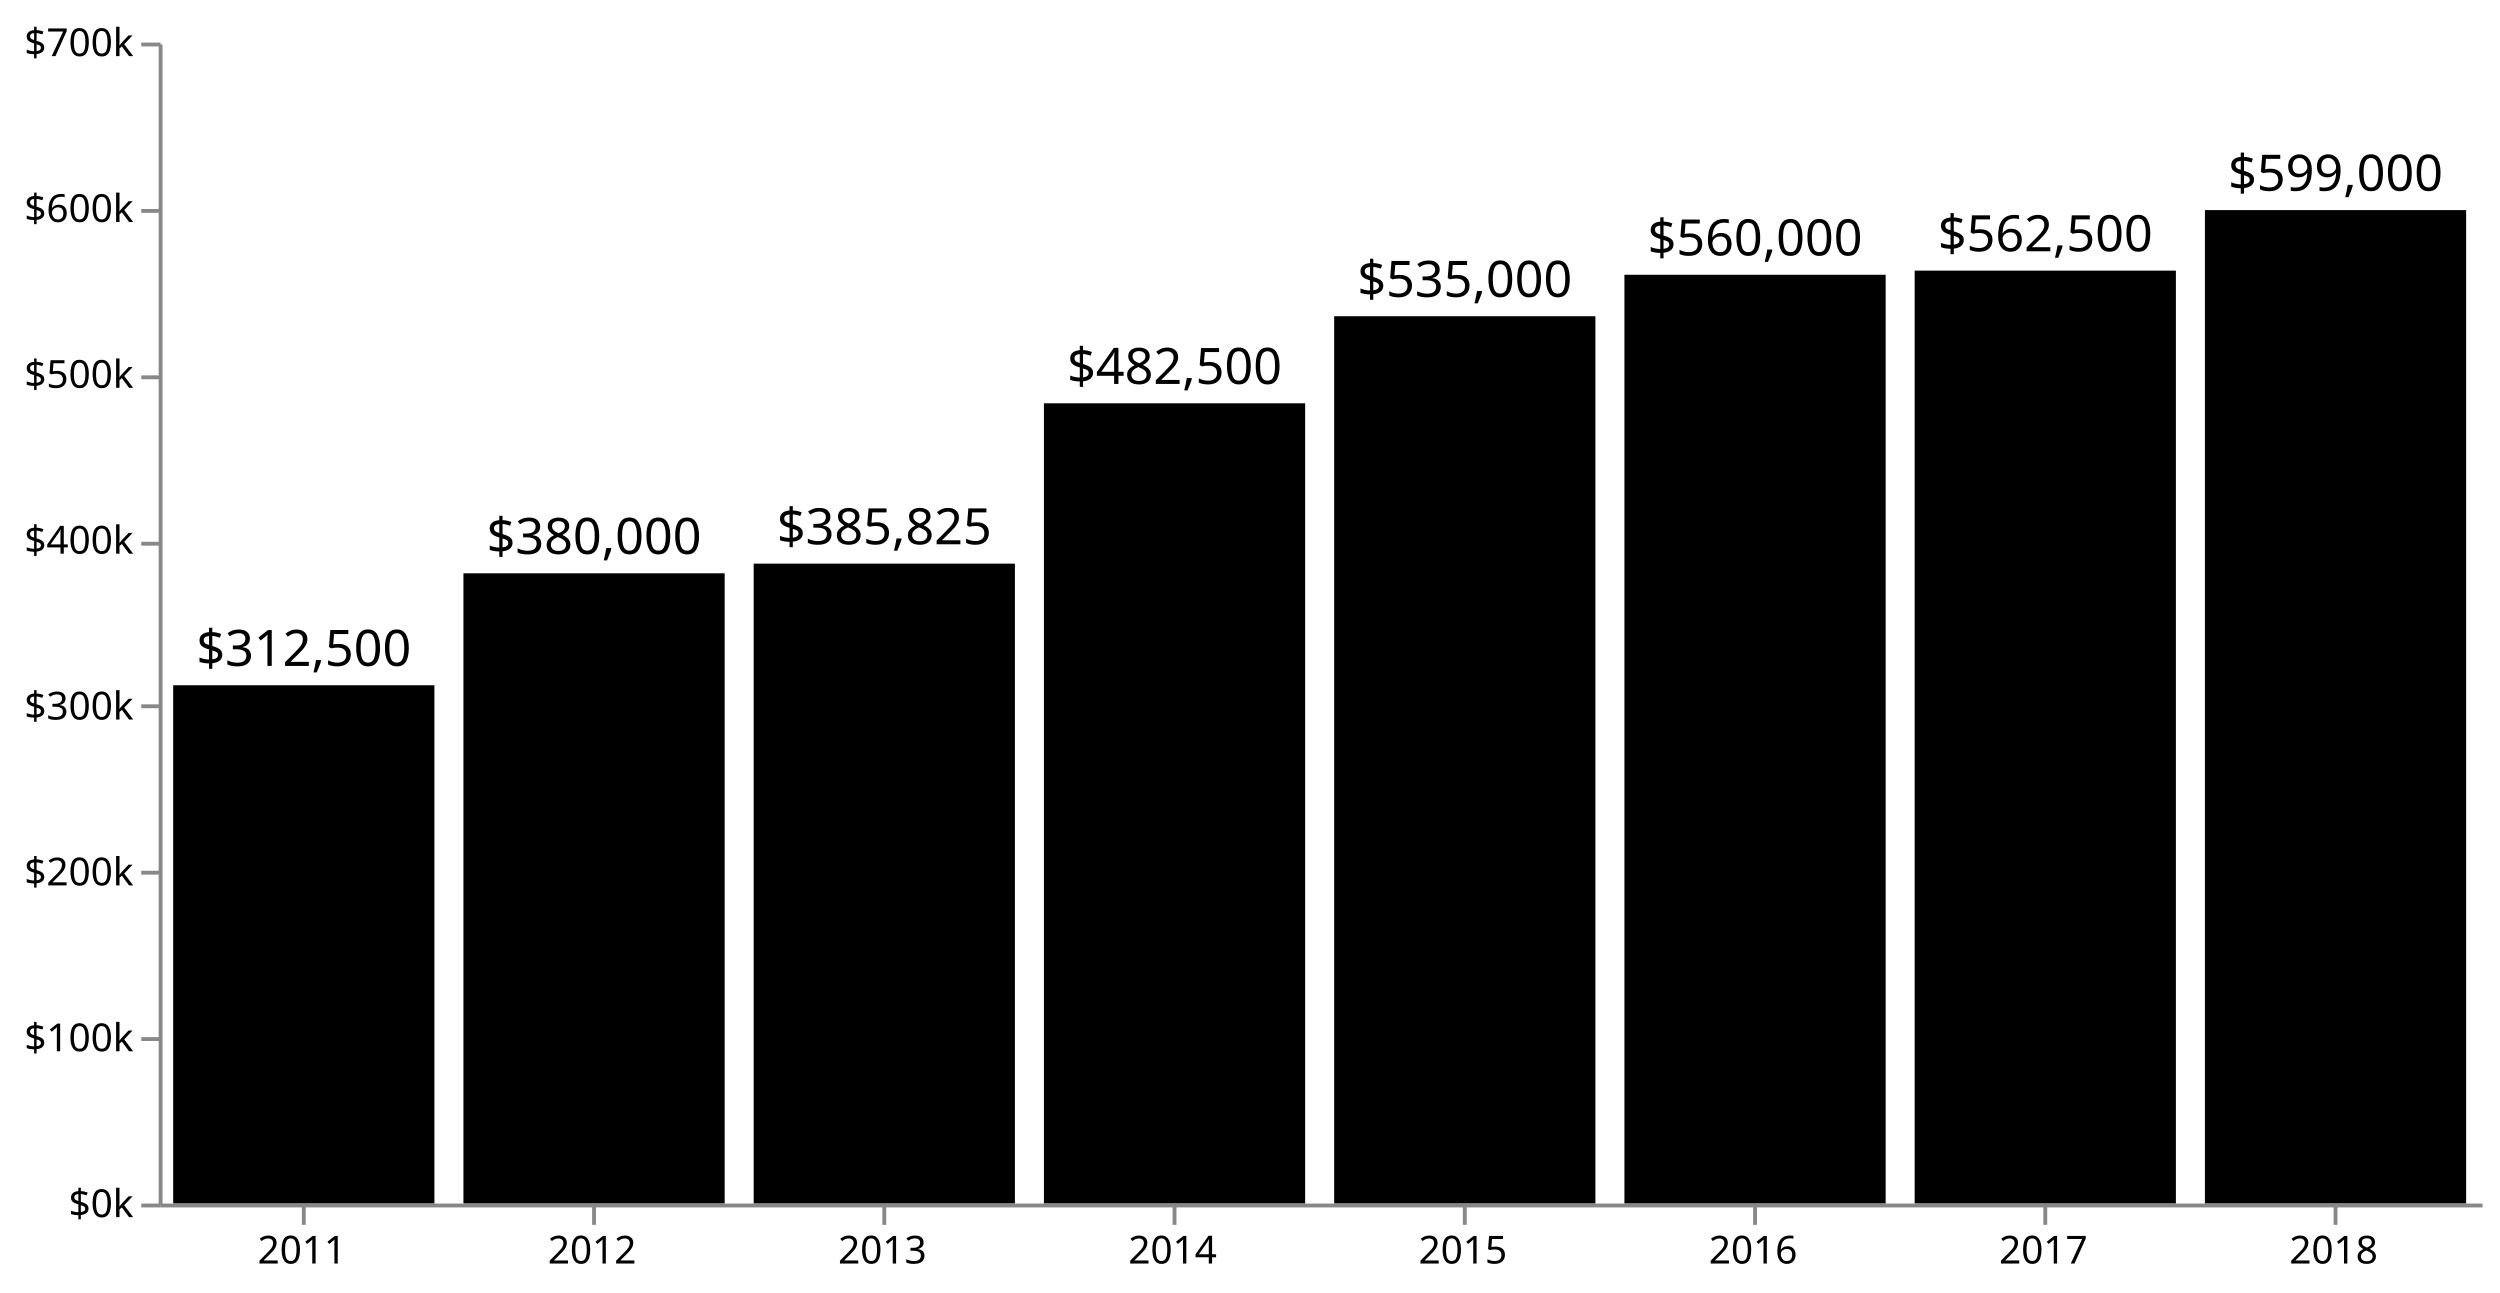
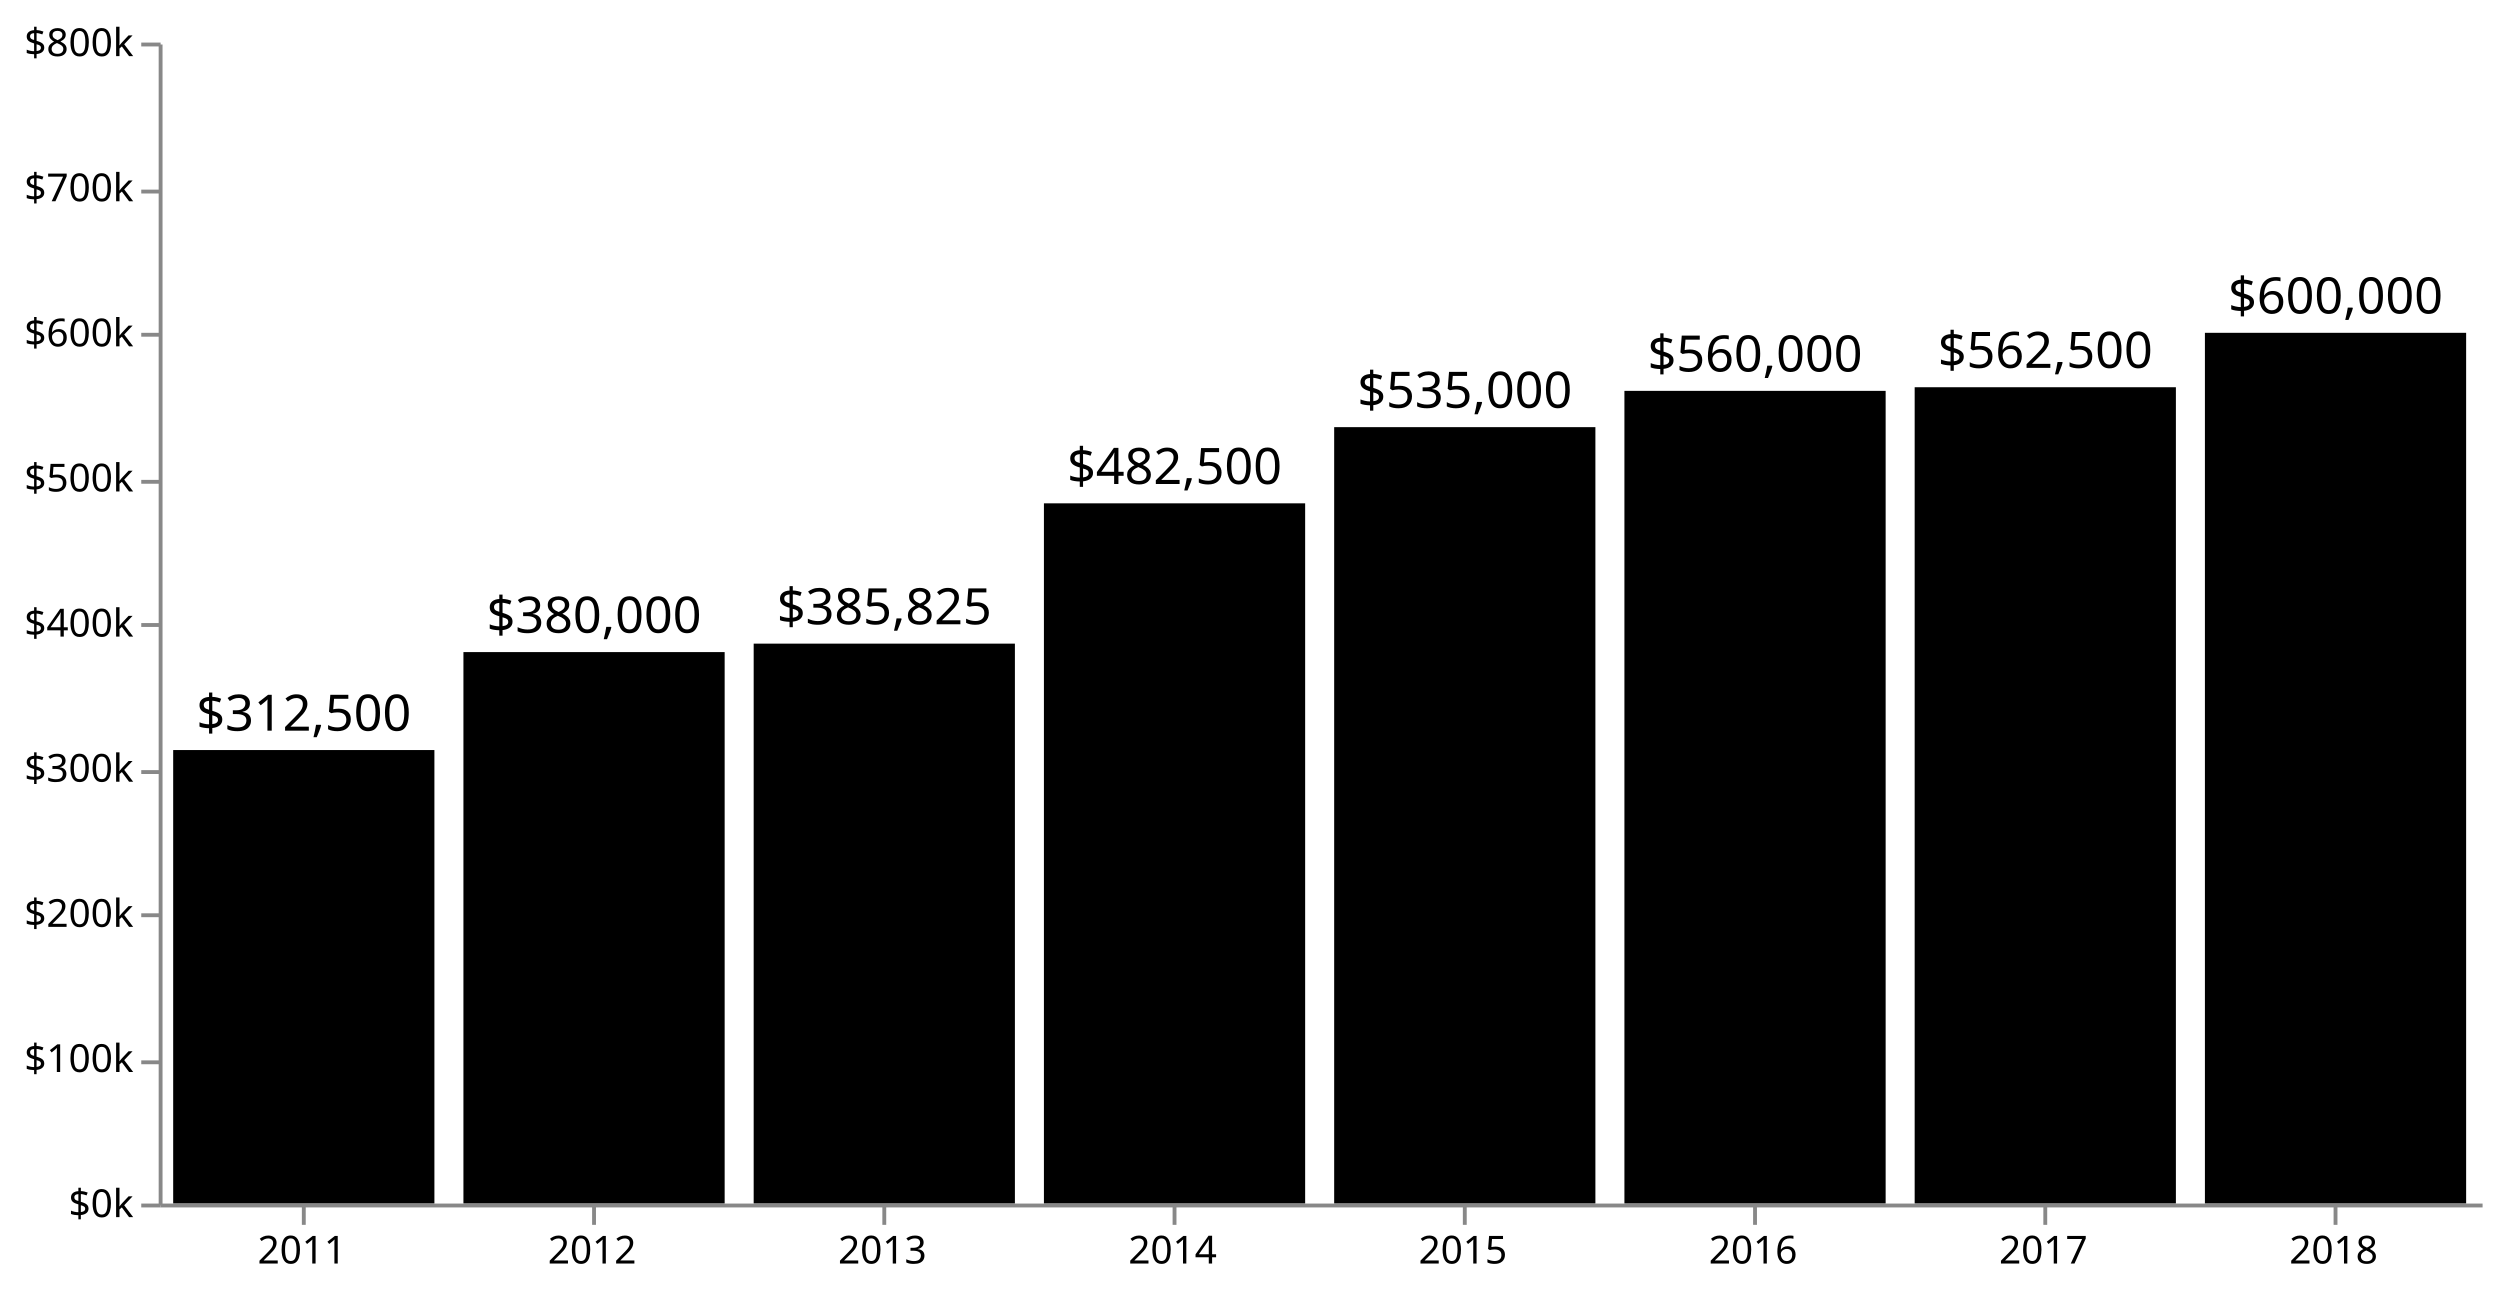
<svg xmlns="http://www.w3.org/2000/svg" class="marks" width="646" height="334" viewBox="0 0 646 334" version="1.1">
  <g transform="translate(41,11)">
    <g class="mark-group role-frame root">
      <g transform="translate(0,0)">
        <path class="background" d="M0.5,0.5h600v300h-600Z" style="fill: none; stroke: #ddd; stroke-opacity: 0;" />
        <g>
          <g class="mark-rect role-mark layer_0_marks">
-             <path d="M528.75,43.286h67.5v256.714h-67.5Z" style="fill: black;" />
-             <path d="M453.75,58.929h67.5v241.071h-67.5Z" style="fill: black;" />
-             <path d="M378.75,60h67.5v240h-67.5Z" style="fill: black;" />
-             <path d="M303.75,70.714h67.5v229.286h-67.5Z" style="fill: black;" />
-             <path d="M228.75,93.214h67.5v206.786h-67.5Z" style="fill: black;" />
-             <path d="M153.75,134.646h67.5v165.354h-67.5Z" style="fill: black;" />
-             <path d="M78.75,137.143h67.5v162.857h-67.5Z" style="fill: black;" />
-             <path d="M3.75,166.071h67.5v133.929h-67.5Z" style="fill: black;" />
+             <path d="M528.75,75h67.5v225h-67.5Z" style="fill: black;" />
+             <path d="M453.75,89.062h67.5v210.938h-67.5Z" style="fill: black;" />
+             <path d="M378.75,90h67.5v210h-67.5Z" style="fill: black;" />
+             <path d="M303.75,99.375h67.5v200.625h-67.5Z" style="fill: black;" />
+             <path d="M228.75,119.062h67.5v180.938h-67.5Z" style="fill: black;" />
+             <path d="M153.75,155.316h67.5v144.684h-67.5Z" style="fill: black;" />
+             <path d="M78.75,157.5h67.5v142.5h-67.5Z" style="fill: black;" />
+             <path d="M3.75,182.812h67.5v117.188h-67.5Z" style="fill: black;" />
          </g>
          <g class="mark-text role-mark layer_1_marks">
-             <text text-anchor="middle" transform="translate(562.5,38.28571)" style="font: 13px sans-serif; fill: black;">$599,000</text>
-             <text text-anchor="middle" transform="translate(487.5,53.92857)" style="font: 13px sans-serif; fill: black;">$562,500</text>
-             <text text-anchor="middle" transform="translate(412.5,55)" style="font: 13px sans-serif; fill: black;">$560,000</text>
-             <text text-anchor="middle" transform="translate(337.5,65.71429)" style="font: 13px sans-serif; fill: black;">$535,000</text>
-             <text text-anchor="middle" transform="translate(262.5,88.21429)" style="font: 13px sans-serif; fill: black;">$482,500</text>
-             <text text-anchor="middle" transform="translate(187.5,129.6464)" style="font: 13px sans-serif; fill: black;">$385,825</text>
-             <text text-anchor="middle" transform="translate(112.5,132.1429)" style="font: 13px sans-serif; fill: black;">$380,000</text>
-             <text text-anchor="middle" transform="translate(37.5,161.0714)" style="font: 13px sans-serif; fill: black;">$312,500</text>
+             <text text-anchor="middle" transform="translate(562.5,70)" style="font: 13px sans-serif; fill: black;">$600,000</text>
+             <text text-anchor="middle" transform="translate(487.5,84.0625)" style="font: 13px sans-serif; fill: black;">$562,500</text>
+             <text text-anchor="middle" transform="translate(412.5,85)" style="font: 13px sans-serif; fill: black;">$560,000</text>
+             <text text-anchor="middle" transform="translate(337.5,94.375)" style="font: 13px sans-serif; fill: black;">$535,000</text>
+             <text text-anchor="middle" transform="translate(262.5,114.0625)" style="font: 13px sans-serif; fill: black;">$482,500</text>
+             <text text-anchor="middle" transform="translate(187.5,150.3156)" style="font: 13px sans-serif; fill: black;">$385,825</text>
+             <text text-anchor="middle" transform="translate(112.5,152.5)" style="font: 13px sans-serif; fill: black;">$380,000</text>
+             <text text-anchor="middle" transform="translate(37.5,177.8125)" style="font: 13px sans-serif; fill: black;">$312,500</text>
          </g>
          <g class="mark-group role-axis">
            <g transform="translate(0.5,300.5)">
              <path class="background" d="M0,0h0v0h0Z" style="pointer-events: none; fill: none;" />
              <g>
                <g class="mark-rule role-axis-tick" style="pointer-events: none;">
                  <line transform="translate(37,0)" x2="0" y2="5" style="fill: none; stroke: #888; stroke-width: 1; opacity: 1;" />
                  <line transform="translate(112,0)" x2="0" y2="5" style="fill: none; stroke: #888; stroke-width: 1; opacity: 1;" />
                  <line transform="translate(187,0)" x2="0" y2="5" style="fill: none; stroke: #888; stroke-width: 1; opacity: 1;" />
                  <line transform="translate(262,0)" x2="0" y2="5" style="fill: none; stroke: #888; stroke-width: 1; opacity: 1;" />
                  <line transform="translate(337,0)" x2="0" y2="5" style="fill: none; stroke: #888; stroke-width: 1; opacity: 1;" />
                  <line transform="translate(412,0)" x2="0" y2="5" style="fill: none; stroke: #888; stroke-width: 1; opacity: 1;" />
                  <line transform="translate(487,0)" x2="0" y2="5" style="fill: none; stroke: #888; stroke-width: 1; opacity: 1;" />
                  <line transform="translate(562,0)" x2="0" y2="5" style="fill: none; stroke: #888; stroke-width: 1; opacity: 1;" />
                </g>
                <g class="mark-text role-axis-label" style="pointer-events: none;">
                  <text text-anchor="middle" transform="translate(36.5,15)" style="font: 10px sans-serif; fill: #000; opacity: 1;">2011</text>
                  <text text-anchor="middle" transform="translate(111.5,15)" style="font: 10px sans-serif; fill: #000; opacity: 1;">2012</text>
                  <text text-anchor="middle" transform="translate(186.5,15)" style="font: 10px sans-serif; fill: #000; opacity: 1;">2013</text>
                  <text text-anchor="middle" transform="translate(261.5,15)" style="font: 10px sans-serif; fill: #000; opacity: 1;">2014</text>
                  <text text-anchor="middle" transform="translate(336.5,15)" style="font: 10px sans-serif; fill: #000; opacity: 1;">2015</text>
                  <text text-anchor="middle" transform="translate(411.5,15)" style="font: 10px sans-serif; fill: #000; opacity: 1;">2016</text>
                  <text text-anchor="middle" transform="translate(486.5,15)" style="font: 10px sans-serif; fill: #000; opacity: 1;">2017</text>
                  <text text-anchor="middle" transform="translate(561.5,15)" style="font: 10px sans-serif; fill: #000; opacity: 1;">2018</text>
                </g>
                <g class="mark-rule role-axis-domain" style="pointer-events: none;">
                  <line transform="translate(0,0)" x2="600" y2="0" style="fill: none; stroke: #888; stroke-width: 1; opacity: 1;" />
                </g>
              </g>
            </g>
          </g>
          <g class="mark-group role-axis">
            <g transform="translate(0.5,0.5)">
              <path class="background" d="M0,0h0v0h0Z" style="pointer-events: none; fill: none;" />
              <g>
                <g class="mark-rule role-axis-tick" style="pointer-events: none;">
                  <line transform="translate(0,300)" x2="-5" y2="0" style="fill: none; stroke: #888; stroke-width: 1; opacity: 1;" />
-                   <line transform="translate(0,257)" x2="-5" y2="0" style="fill: none; stroke: #888; stroke-width: 1; opacity: 1;" />
-                   <line transform="translate(0,214)" x2="-5" y2="0" style="fill: none; stroke: #888; stroke-width: 1; opacity: 1;" />
-                   <line transform="translate(0,171)" x2="-5" y2="0" style="fill: none; stroke: #888; stroke-width: 1; opacity: 1;" />
-                   <line transform="translate(0,129)" x2="-5" y2="0" style="fill: none; stroke: #888; stroke-width: 1; opacity: 1;" />
-                   <line transform="translate(0,86)" x2="-5" y2="0" style="fill: none; stroke: #888; stroke-width: 1; opacity: 1;" />
-                   <line transform="translate(0,43)" x2="-5" y2="0" style="fill: none; stroke: #888; stroke-width: 1; opacity: 1;" />
+                   <line transform="translate(0,263)" x2="-5" y2="0" style="fill: none; stroke: #888; stroke-width: 1; opacity: 1;" />
+                   <line transform="translate(0,225)" x2="-5" y2="0" style="fill: none; stroke: #888; stroke-width: 1; opacity: 1;" />
+                   <line transform="translate(0,188)" x2="-5" y2="0" style="fill: none; stroke: #888; stroke-width: 1; opacity: 1;" />
+                   <line transform="translate(0,150)" x2="-5" y2="0" style="fill: none; stroke: #888; stroke-width: 1; opacity: 1;" />
+                   <line transform="translate(0,113)" x2="-5" y2="0" style="fill: none; stroke: #888; stroke-width: 1; opacity: 1;" />
+                   <line transform="translate(0,75)" x2="-5" y2="0" style="fill: none; stroke: #888; stroke-width: 1; opacity: 1;" />
+                   <line transform="translate(0,38)" x2="-5" y2="0" style="fill: none; stroke: #888; stroke-width: 1; opacity: 1;" />
                  <line transform="translate(0,0)" x2="-5" y2="0" style="fill: none; stroke: #888; stroke-width: 1; opacity: 1;" />
                </g>
                <g class="mark-text role-axis-label" style="pointer-events: none;">
                  <text text-anchor="end" transform="translate(-7,303)" style="font: 10px sans-serif; fill: #000; opacity: 1;">$0k</text>
-                   <text text-anchor="end" transform="translate(-7,260.1429)" style="font: 10px sans-serif; fill: #000; opacity: 1;">$100k</text>
-                   <text text-anchor="end" transform="translate(-7,217.2857)" style="font: 10px sans-serif; fill: #000; opacity: 1;">$200k</text>
-                   <text text-anchor="end" transform="translate(-7,174.4286)" style="font: 10px sans-serif; fill: #000; opacity: 1;">$300k</text>
-                   <text text-anchor="end" transform="translate(-7,131.5714)" style="font: 10px sans-serif; fill: #000; opacity: 1;">$400k</text>
-                   <text text-anchor="end" transform="translate(-7,88.71429)" style="font: 10px sans-serif; fill: #000; opacity: 1;">$500k</text>
-                   <text text-anchor="end" transform="translate(-7,45.85714)" style="font: 10px sans-serif; fill: #000; opacity: 1;">$600k</text>
-                   <text text-anchor="end" transform="translate(-7,3)" style="font: 10px sans-serif; fill: #000; opacity: 1;">$700k</text>
+                   <text text-anchor="end" transform="translate(-7,265.5)" style="font: 10px sans-serif; fill: #000; opacity: 1;">$100k</text>
+                   <text text-anchor="end" transform="translate(-7,228)" style="font: 10px sans-serif; fill: #000; opacity: 1;">$200k</text>
+                   <text text-anchor="end" transform="translate(-7,190.5)" style="font: 10px sans-serif; fill: #000; opacity: 1;">$300k</text>
+                   <text text-anchor="end" transform="translate(-7,153)" style="font: 10px sans-serif; fill: #000; opacity: 1;">$400k</text>
+                   <text text-anchor="end" transform="translate(-7,115.5)" style="font: 10px sans-serif; fill: #000; opacity: 1;">$500k</text>
+                   <text text-anchor="end" transform="translate(-7,78)" style="font: 10px sans-serif; fill: #000; opacity: 1;">$600k</text>
+                   <text text-anchor="end" transform="translate(-7,40.5)" style="font: 10px sans-serif; fill: #000; opacity: 1;">$700k</text>
+                   <text text-anchor="end" transform="translate(-7,3)" style="font: 10px sans-serif; fill: #000; opacity: 1;">$800k</text>
                </g>
                <g class="mark-rule role-axis-domain" style="pointer-events: none;">
                  <line transform="translate(0,300)" x2="0" y2="-300" style="fill: none; stroke: #888; stroke-width: 1; opacity: 1;" />
                </g>
              </g>
            </g>
          </g>
        </g>
      </g>
    </g>
  </g>
</svg>
